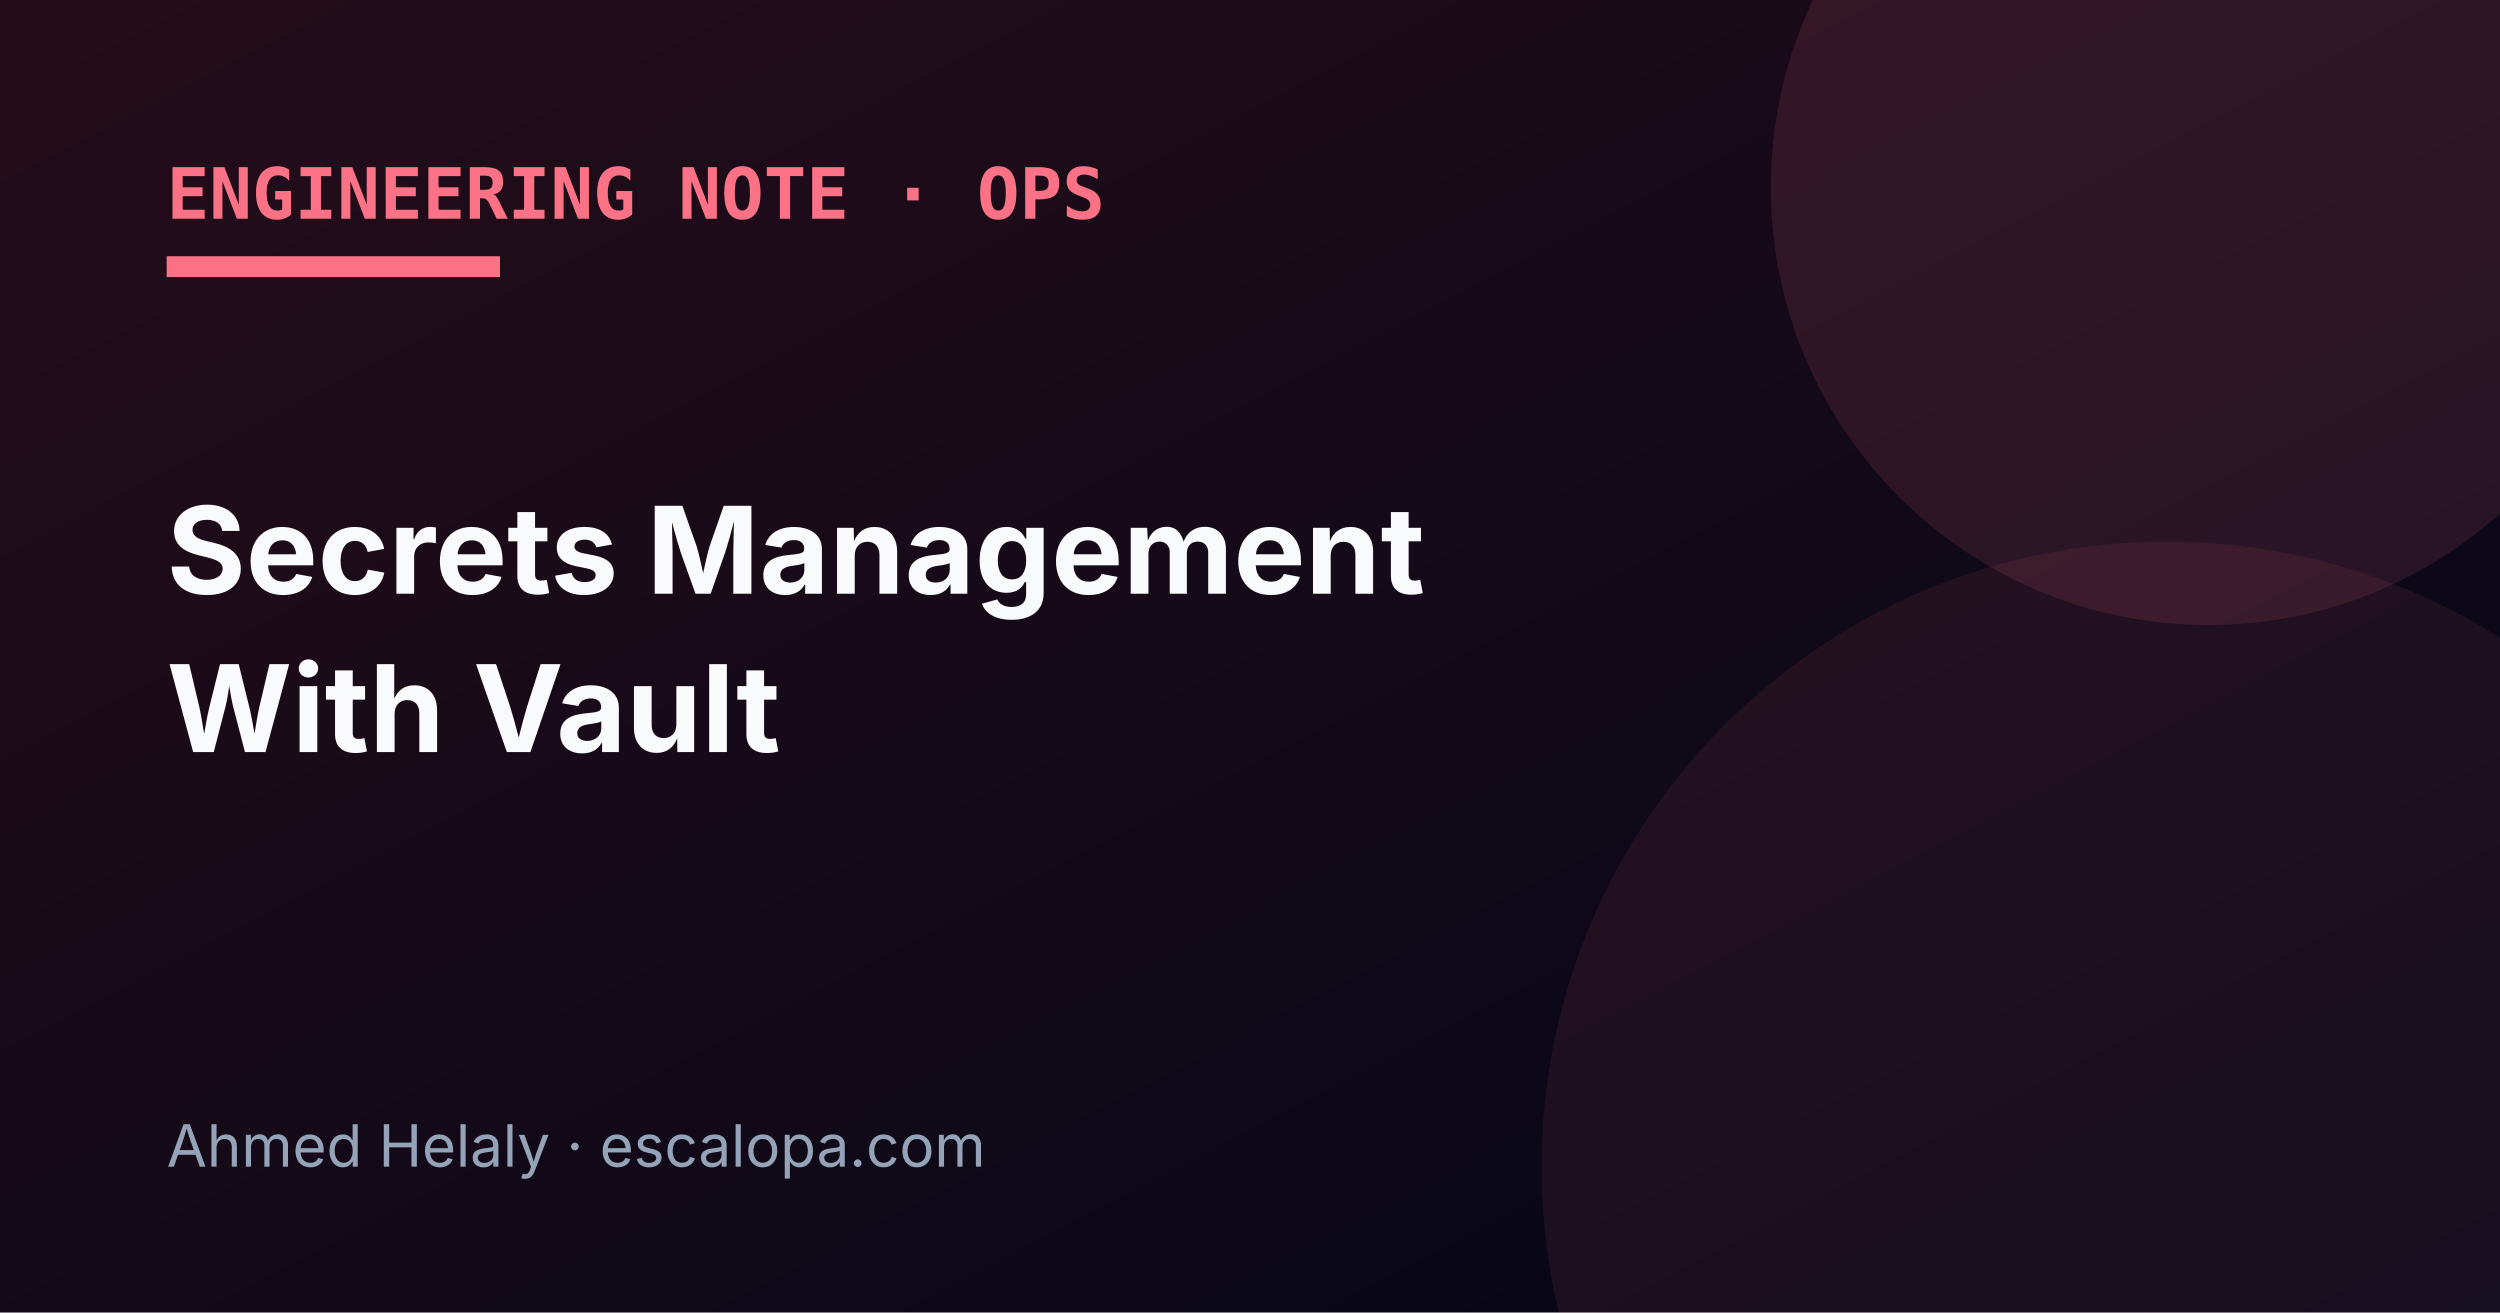
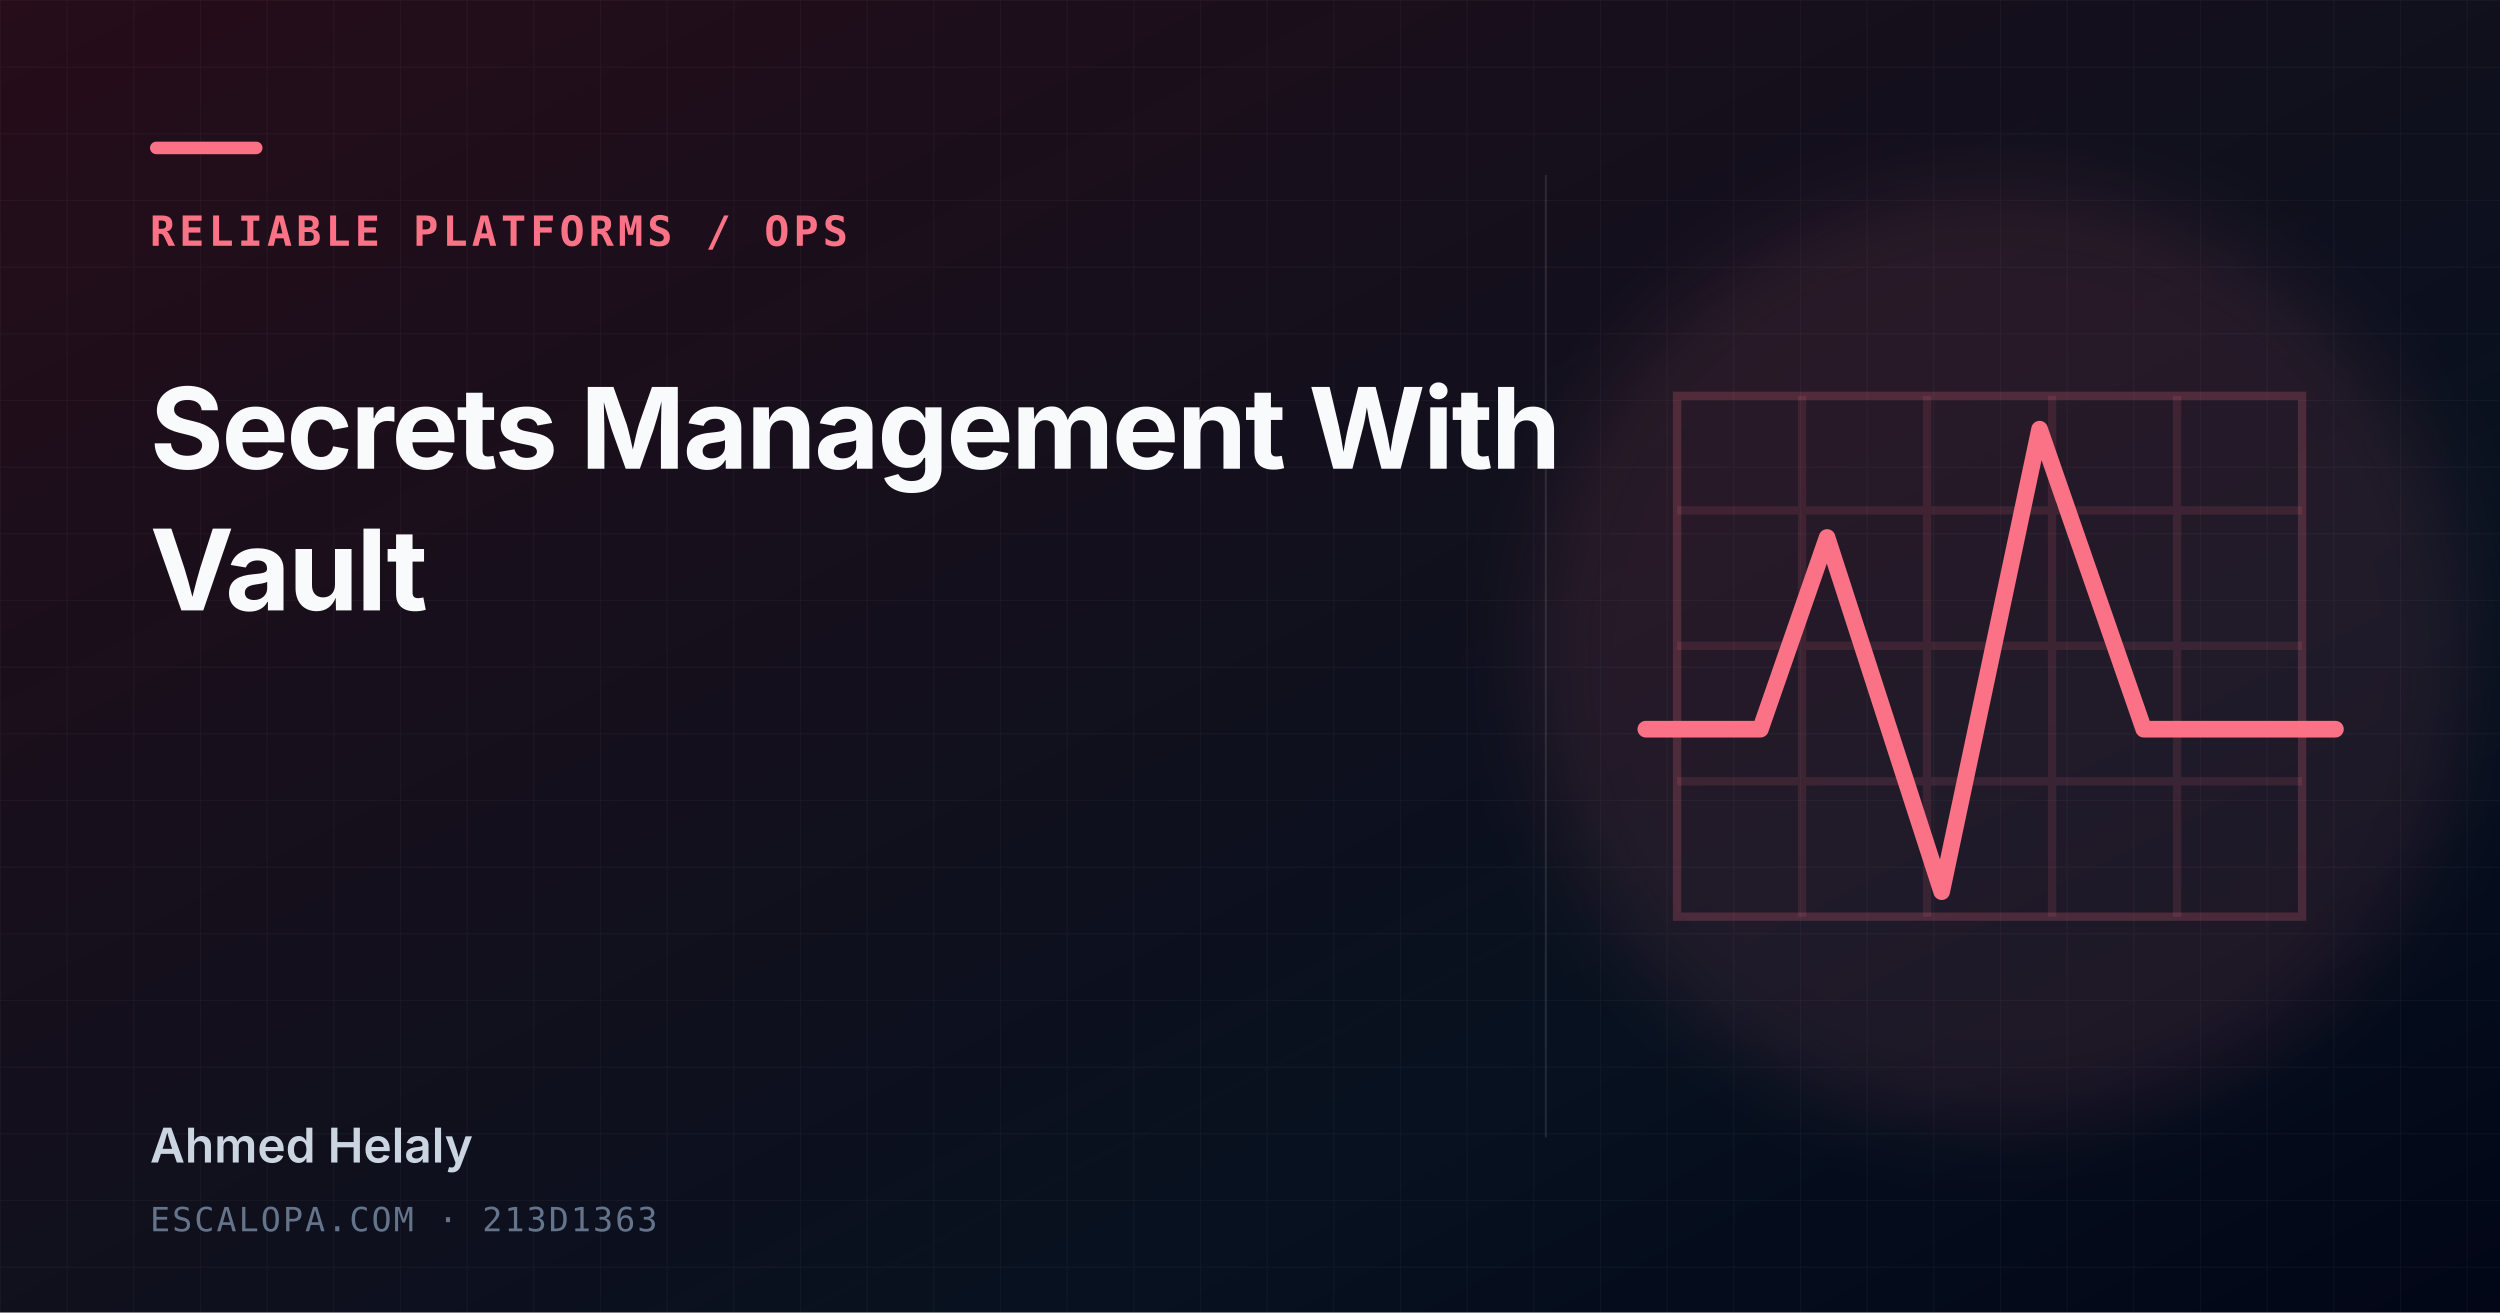
<svg xmlns="http://www.w3.org/2000/svg" width="1200" height="630" viewBox="0 0 1200 630" role="img" aria-label="Secrets Management With Vault">
  <defs>
    <linearGradient id="g" x1="0" y1="0" x2="1" y2="1">
      <stop stop-color="#260d19" />
+       <stop offset=".72" stop-color="#07111f" />
      <stop offset="1" stop-color="#020617" />
    </linearGradient>
+     <pattern id="grid" width="32" height="32" patternUnits="userSpaceOnUse">
+       <path d="M32 0H0v32" fill="none" stroke="#fff" stroke-width="1" opacity=".035" />
+     </pattern>
+     <filter id="glow">
+       <feGaussianBlur stdDeviation="18" />
+     </filter>
  </defs>
  <rect width="1200" height="630" fill="url(#g)" />
-   <circle cx="1060" cy="90" r="210" fill="#fb7185" opacity=".12" />
-   <circle cx="1040" cy="560" r="300" fill="#fb7185" opacity=".08" />
-   <path d="M80 128h160" stroke="#fb7185" stroke-width="10" />
-   <text x="80" y="105" fill="#fb7185" font-family="ui-monospace,monospace" font-size="34" font-weight="700">ENGINEERING NOTE · OPS</text>
-   <text x="80" y="285" fill="#f8fafc" font-family="Inter,Arial,sans-serif" font-size="58" font-weight="700">
-     <tspan x="80">Secrets Management</tspan>
-     <tspan x="80" dy="76">With Vault</tspan>
+   <rect width="1200" height="630" fill="url(#grid)" />
+   <circle cx="960" cy="315" r="225" fill="#fb7185" opacity=".10" filter="url(#glow)" />
+   <path d="M742 84v462" stroke="#fff" stroke-width="1" opacity=".1" />
+   <rect x="72" y="68" width="54" height="6" rx="3" fill="#fb7185" />
+   <text x="72" y="118" fill="#fb7185" font-family="ui-monospace,SFMono-Regular,monospace" font-size="20" font-weight="700" letter-spacing="2">RELIABLE PLATFORMS / OPS</text>
+   <text x="72" y="225" fill="#f8fafc" font-family="Inter,Arial,sans-serif" font-size="54" font-weight="720" letter-spacing="-1">
+     <tspan x="72" dy="0">Secrets Management With</tspan>
+     <tspan x="72" dy="68">Vault</tspan>
  </text>
-   <text x="80" y="560" fill="#94a3b8" font-family="Inter,Arial,sans-serif" font-size="28">Ahmed Helaly · escalopa.com</text>
+   <g fill="none" stroke="#fb7185" stroke-width="4">
+     <path d="M790 350h55l32-92 55 170 47-222 50 144h92" stroke-width="8" stroke-linecap="round" stroke-linejoin="round" />
+     <path d="M805 190h300v250H805z" opacity=".2" />
+     <path d="M805 245h300M805 310h300M805 375h300M865 190v250M925 190v250M985 190v250M1045 190v250" opacity=".12" />
+   </g>
+   <text x="72" y="558" fill="#cbd5e1" font-family="Inter,Arial,sans-serif" font-size="23" font-weight="600">Ahmed Helaly</text>
+   <text x="72" y="591" fill="#64748b" font-family="ui-monospace,SFMono-Regular,monospace" font-size="16" letter-spacing="1">ESCALOPA.COM  ·  213D1363</text>
</svg>
